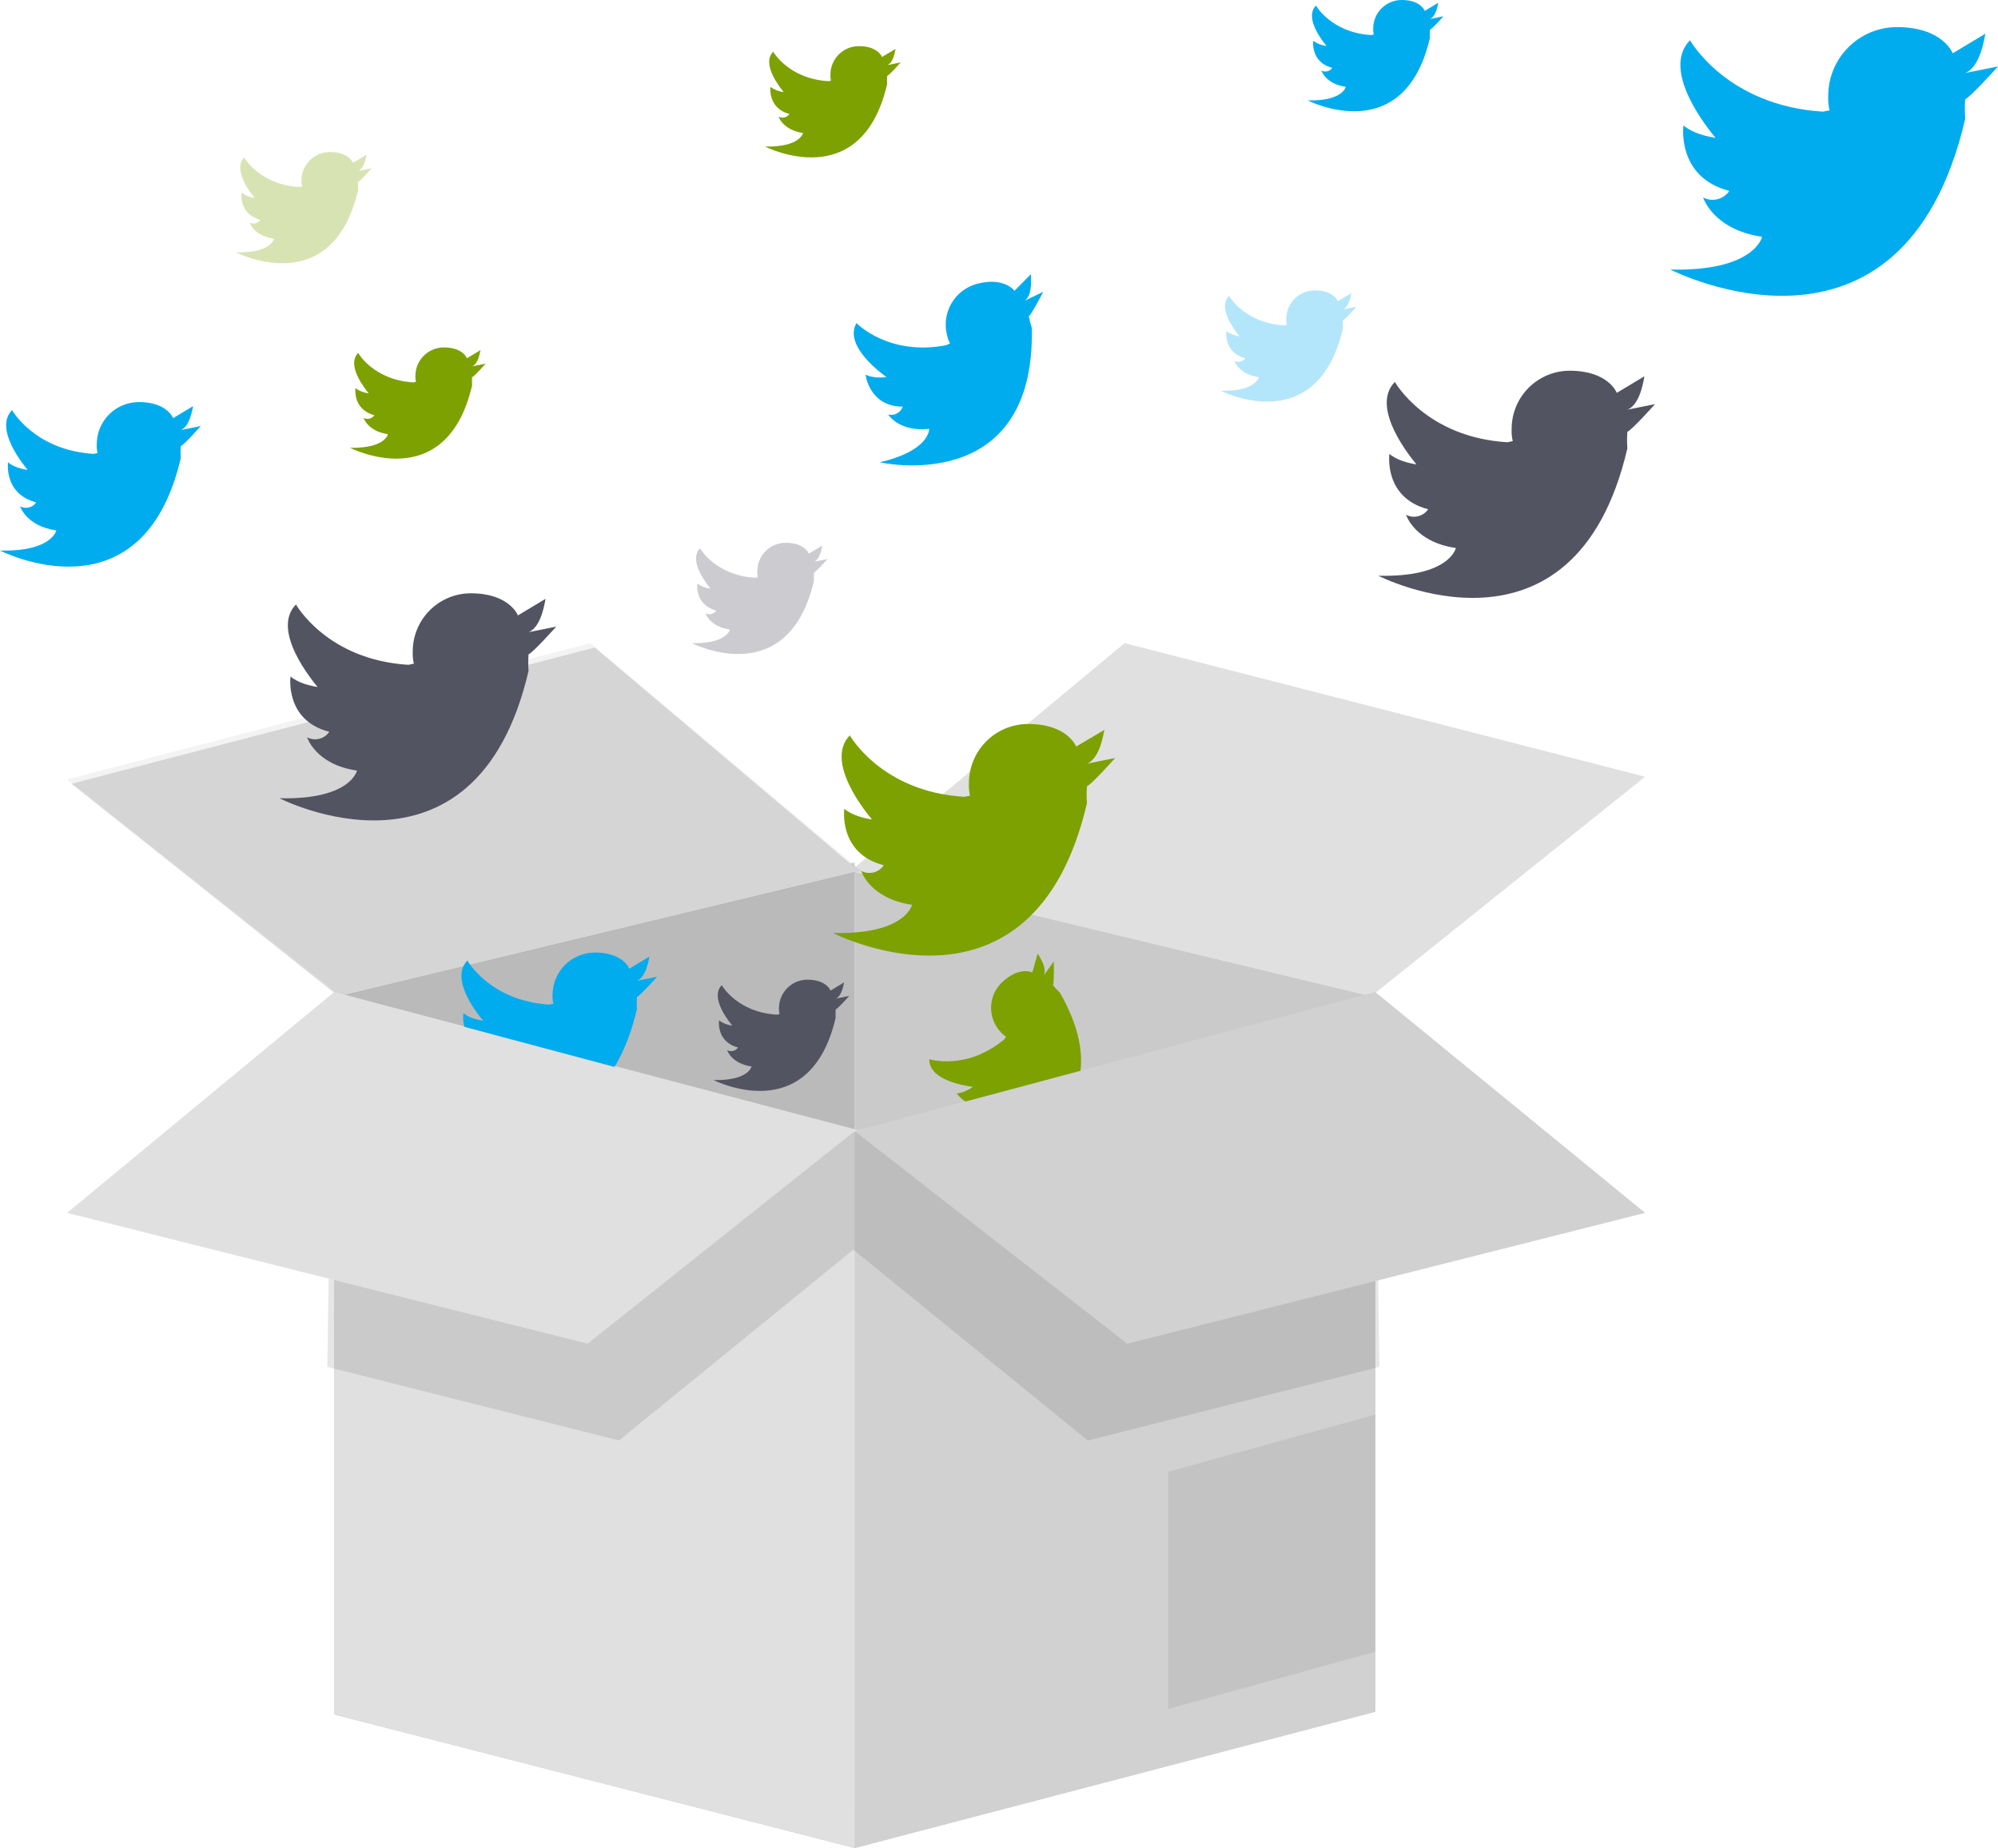
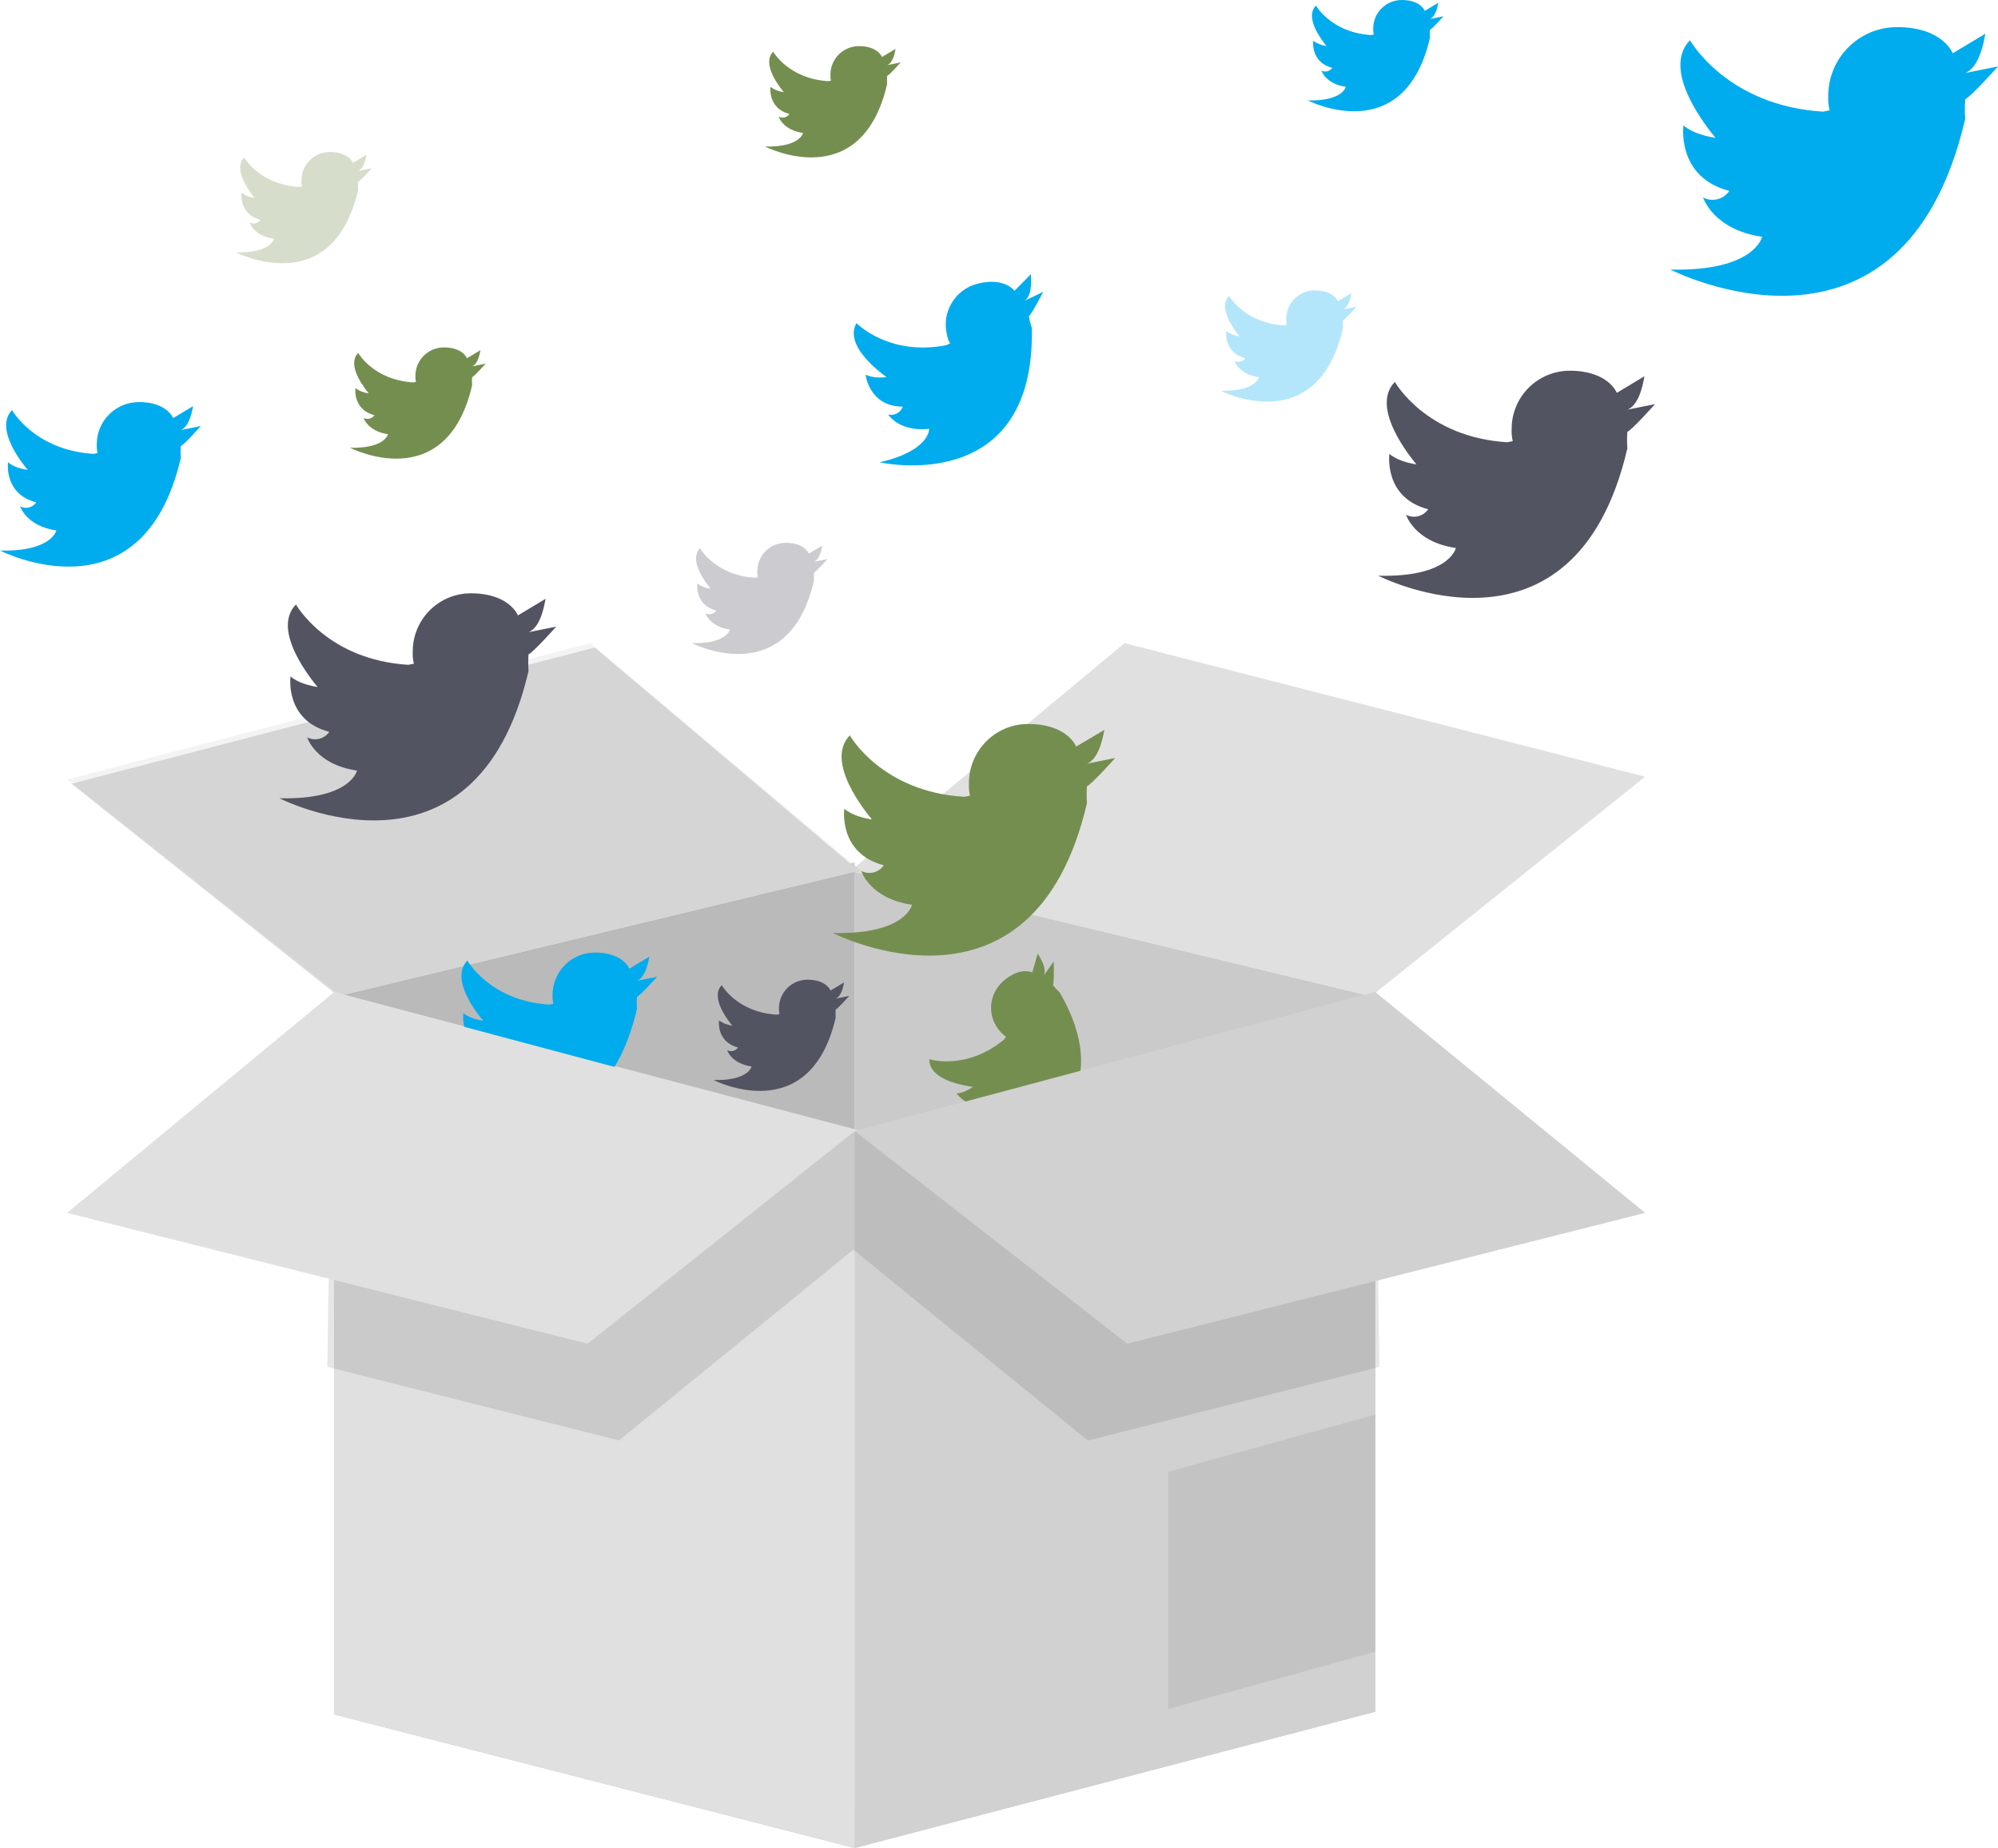
<svg xmlns="http://www.w3.org/2000/svg" data-name="Layer 1" width="813.15" height="752" viewBox="0 0 813.15 752">
  <path fill="#e0e0e0" d="M559.73 403.7l-211.87-51.03V752l211.87-55.46V403.7z" />
  <path opacity=".1" d="M559.73 403.7l-211.87-51.03V752l211.87-55.46V403.7z" />
  <path fill="#e0e0e0" d="M135.99 403.7l211.87-51.03V752l-211.87-54.35V403.7z" />
  <path opacity=".17" d="M135.99 401.93l211.87-51.02V752l-211.87-54.35V401.93z" />
  <path fill="#e0e0e0" d="M346.09 354.44l111.59-92.73 211.86 54.36-111.58 89.39-211.87-51.02z" />
  <path fill="#e0e0e0" d="M29.05 318.94l108.71 86.52 211.86-51.02-107.59-90.96-212.98 55.46z" />
  <path opacity=".05" d="M27.29 317.18l111.35 88.28 211.87-51.02-110.25-92.73-212.97 55.47z" />
  <path fill="#e0e0e0" d="M135.99 403.7v293.95L347.86 752l2.86-291.73-214.73-56.57z" />
  <path fill="#e0e0e0" d="M559.73 696.54L347.86 752V460.27l211.87-56.57v292.84z" />
  <path opacity=".07" d="M559.73 696.54L347.86 752V460.27l211.87-56.57v292.84z" />
  <path opacity=".07" d="M475.42 598.92v96.51l84.31-23.3v-96.5l-84.31 23.29z" />
  <path opacity=".1" d="M133.22 556.22l118.69 29.95 95.4-77.65v-47.7l-211.87-53.24-2.22 148.64zm428.17 0L442.7 586.17l-95.39-77.65v-47.7l211.86-53.24 2.22 148.64z" />
  <path d="M259.23 399.1l8.21-1.64s-6.9 7.72-8.21 8.21a33.05 33.05 0 000 4.93c-15.77 67.69-73.93 37.79-73.93 37.79 21.19.49 23-8.21 23-8.21-12.32-1.81-14.79-9.86-14.79-9.86a5.08 5.08 0 006.57-1.64c-13.31-3.45-11.5-16.43-11.5-16.43 2.3 2 5.91 2.79 8.05 3.12-1.48-1.81-14-16.76-6.41-24.48 0 0 9.2 16.43 33.35 17.91l1.64-.33a12.89 12.89 0 01-.33-3.61 17.25 17.25 0 0117.25-17.25c11.5 0 14 6.57 14 6.57l8.21-4.93c-.18-.01-1 8.21-5.11 9.85z" fill="#00aced" />
  <path fill="#e0e0e0" d="M135.99 403.7l-108.7 89.85 211.86 53.24 108.71-86.52-211.87-56.57z" />
-   <path d="M424.82 396.91l4.06-5.65s.18 8.6-.34 9.65a27.47 27.47 0 002.79 3c28.77 50.08-23.53 64.86-23.53 64.86 13.16-11.71 9.33-18 9.33-18-8.56 5.85-14.56 2.35-14.56 2.35a4.22 4.22 0 003.06-4.72c-10 5.44-16.3-3.47-16.3-3.47 2.52-.1 5.18-1.65 6.66-2.66-1.92-.26-18-2.27-17.77-11.25 0 0 14.9 4.77 30.42-8l.81-1.13a10.71 10.71 0 01-2.25-2 14.33 14.33 0 01.71-20.26c7-6.52 12.21-3.92 12.21-3.92l2.2-7.65c-.09.07 4.06 5.52 2.5 8.85z" fill="#7ca100" />
+   <path d="M424.82 396.91l4.06-5.65s.18 8.6-.34 9.65a27.47 27.47 0 002.79 3c28.77 50.08-23.53 64.86-23.53 64.86 13.16-11.71 9.33-18 9.33-18-8.56 5.85-14.56 2.35-14.56 2.35a4.22 4.22 0 003.06-4.72c-10 5.44-16.3-3.47-16.3-3.47 2.52-.1 5.18-1.65 6.66-2.66-1.92-.26-18-2.27-17.77-11.25 0 0 14.9 4.77 30.42-8l.81-1.13a10.71 10.71 0 01-2.25-2 14.33 14.33 0 01.71-20.26c7-6.52 12.21-3.92 12.21-3.92l2.2-7.65c-.09.07 4.06 5.52 2.5 8.85z" fill="#748e50" />
  <path fill="#e0e0e0" d="M559.73 403.7l109.81 89.85-210.76 53.24-110.92-86.52 211.87-56.57z" />
  <path opacity=".07" d="M559.73 403.7l109.81 89.85-210.76 53.24-110.92-86.52 211.87-56.57z" />
  <path d="M417.09 122.35l7.51-3.61s-4.74 9.15-5.89 9.95a32.88 32.88 0 001.22 4.75c1.53 69.12-61.9 54.68-61.9 54.68 20.54-4.76 20.13-13.6 20.13-13.6-12.32 1.3-16.68-5.84-16.68-5.84a5 5 0 005.93-3.21c-13.68 0-15.14-13-15.14-13 2.7 1.33 6.39 1.23 8.53 1-1.87-1.38-17.6-12.7-12.22-22 0 0 12.93 13.56 36.56 9l1.5-.72a12.82 12.82 0 01-1.21-3.4 17.16 17.16 0 0112.36-20.89c11.08-2.84 15.08 2.88 15.08 2.88l6.7-6.78c-.17.07 1.07 8.19-2.48 10.79zM73.57 175l8.17-1.63s-6.86 7.68-8.17 8.17a32.88 32.88 0 000 4.9C57.88 253.77.03 224.03.03 224.03c21.08.49 22.88-8.17 22.88-8.17-12.26-1.8-14.71-9.81-14.71-9.81a5 5 0 006.54-1.63C1.47 201 3.27 188.12 3.27 188.12c2.29 2 5.88 2.78 8 3.11-1.47-1.8-13.89-16.67-6.37-24.35 0 0 9.15 16.34 33.18 17.81l1.63-.33a12.82 12.82 0 01-.33-3.6 17.16 17.16 0 0117.19-17.15c11.44 0 13.89 6.54 13.89 6.54l8.17-4.9c-.19-.01-1 8.16-5.06 9.75zM799.81 29.71l13.33-2.67s-11.2 12.53-13.33 13.33a53.64 53.64 0 000 8c-25.6 109.85-120 61.32-120 61.32 34.39.8 37.33-13.33 37.33-13.33-20-2.93-24-16-24-16a8.24 8.24 0 0010.66-2.67c-21.6-5.6-18.66-26.66-18.66-26.66 3.73 3.2 9.6 4.53 13.06 5.07-2.4-2.93-22.66-27.2-10.4-39.73 0 0 14.93 26.66 54.12 29.06l2.67-.53a20.92 20.92 0 01-.53-5.87 28 28 0 0128-28c18.66 0 22.66 10.66 22.66 10.66l13.33-8c-.24.02-1.57 13.31-8.24 16.02zM581.95 7.73l5.52-1.1s-4.64 5.19-5.52 5.52a22.21 22.21 0 000 3.31c-10.6 45.5-49.69 25.4-49.69 25.4 14.25.33 15.46-5.52 15.46-5.52-8.28-1.21-9.94-6.63-9.94-6.63a3.41 3.41 0 004.42-1.1c-8.94-2.32-7.73-11-7.73-11a11.48 11.48 0 005.41 2.1c-1-1.21-9.39-11.26-4.31-16.45 0 0 6.18 11 22.42 12l1.1-.22a8.66 8.66 0 01-.22-2.43A11.59 11.59 0 01570.47 0c7.73 0 9.39 4.42 9.39 4.42l5.52-3.31c-.12-.01-.67 5.52-3.43 6.62z" fill="#00aced" />
  <path d="M331.28 228.58l5.52-1.1s-4.64 5.19-5.52 5.52a22.21 22.21 0 000 3.31c-10.6 45.5-49.69 25.4-49.69 25.4 14.25.33 15.46-5.52 15.46-5.52-8.28-1.21-9.94-6.63-9.94-6.63a3.41 3.41 0 004.42-1.1c-8.94-2.32-7.73-11-7.73-11a11.48 11.48 0 005.41 2.1c-1-1.21-9.39-11.26-4.31-16.45 0 0 6.18 11 22.42 12l1.1-.22a8.66 8.66 0 01-.22-2.43 11.59 11.59 0 0111.59-11.59c7.73 0 9.39 4.42 9.39 4.42l5.52-3.31c-.13.02-.66 5.5-3.42 6.6z" fill="#535461" opacity=".3" />
  <path d="M546.57 125.89l5.52-1.1s-4.59 5.21-5.52 5.51a22.21 22.21 0 000 3.31c-10.6 45.5-49.69 25.4-49.69 25.4 14.25.33 15.46-5.52 15.46-5.52-8.28-1.21-9.94-6.63-9.94-6.63a3.41 3.41 0 004.42-1.1c-8.94-2.32-7.73-11-7.73-11a11.48 11.48 0 005.41 2.1c-1-1.21-9.39-11.26-4.31-16.45 0 0 6.18 11 22.42 12l1.1-.22a8.66 8.66 0 01-.22-2.43 11.59 11.59 0 0111.59-11.59c7.73 0 9.39 4.42 9.39 4.42l5.52-3.31c-.06-.02-.62 5.5-3.42 6.61z" fill="#00aced" opacity=".3" />
-   <path d="M442.37 310.76l11.48-2.3s-9.65 10.8-11.48 11.48a46.21 46.21 0 000 6.89c-22.05 94.63-103.36 52.83-103.36 52.83 29.63.69 32.16-11.48 32.16-11.48-17.23-2.53-20.67-13.78-20.67-13.78a7.1 7.1 0 009.19-2.3c-18.6-4.82-16.08-23-16.08-23 3.22 2.76 8.27 3.9 11.25 4.36-2.07-2.53-19.52-23.43-9-34.22 0 0 12.86 23 46.63 25l2.3-.46a18 18 0 01-.46-5.05 24.11 24.11 0 0124.12-24.12c16.08 0 19.52 9.19 19.52 9.19l11.52-6.8c-.23 0-1.38 11.47-7.12 13.76zM361.09 26.5l5.48-1.1s-4.64 5.19-5.52 5.52a22.21 22.21 0 000 3.31c-10.6 45.5-49.69 25.4-49.69 25.4 14.25.33 15.46-5.52 15.46-5.52-8.28-1.21-9.94-6.63-9.94-6.63a3.41 3.41 0 004.42-1.1c-8.94-2.32-7.73-11-7.73-11a11.48 11.48 0 005.41 2.1c-1-1.21-9.39-11.26-4.31-16.45 0 0 6.18 11 22.42 12l1.1-.22a8.66 8.66 0 01-.22-2.43 11.59 11.59 0 0111.6-11.61c7.73 0 9.39 4.42 9.39 4.42l5.52-3.31c-.07 0-.62 5.52-3.39 6.62zM192.14 149.08l5.52-1.1s-4.64 5.19-5.52 5.52a22.21 22.21 0 000 3.31c-10.6 45.5-49.69 25.4-49.69 25.4 14.25.33 15.46-5.52 15.46-5.52-8.28-1.21-9.94-6.63-9.94-6.63a3.41 3.41 0 004.42-1.1c-8.94-2.32-7.73-11-7.73-11a11.48 11.48 0 005.41 2.1c-1-1.21-9.39-11.26-4.31-16.45 0 0 6.18 11 22.42 12l1.1-.22a8.66 8.66 0 01-.22-2.43 11.59 11.59 0 0111.59-11.59c7.73 0 9.39 4.42 9.39 4.42l5.52-3.31c-.11-.03-.66 5.52-3.42 6.6z" fill="#7ca100" />
-   <path d="M145.76 69.57l5.52-1.1s-4.64 5.19-5.52 5.52a22.21 22.21 0 000 3.31c-10.6 45.5-49.69 25.4-49.69 25.4 14.25.33 15.46-5.52 15.46-5.52-8.28-1.21-9.94-6.63-9.94-6.63a3.41 3.41 0 004.42-1.1c-8.94-2.32-7.73-11-7.73-11a11.48 11.48 0 005.41 2.1c-1-1.21-9.39-11.26-4.31-16.45 0 0 6.18 11 22.42 12l1.1-.22a8.66 8.66 0 01-.22-2.43 11.59 11.59 0 0111.59-11.59c7.73 0 9.39 4.42 9.39 4.42l5.52-3.31c-.11-.03-.61 5.5-3.42 6.6z" fill="#7ca100" opacity=".3" />
+   <path d="M442.37 310.76l11.48-2.3s-9.65 10.8-11.48 11.48a46.21 46.21 0 000 6.89c-22.05 94.63-103.36 52.83-103.36 52.83 29.63.69 32.16-11.48 32.16-11.48-17.23-2.53-20.67-13.78-20.67-13.78a7.1 7.1 0 009.19-2.3c-18.6-4.82-16.08-23-16.08-23 3.22 2.76 8.27 3.9 11.25 4.36-2.07-2.53-19.52-23.43-9-34.22 0 0 12.86 23 46.63 25l2.3-.46a18 18 0 01-.46-5.05 24.11 24.11 0 0124.12-24.12c16.08 0 19.52 9.19 19.52 9.19l11.52-6.8c-.23 0-1.38 11.47-7.12 13.76zM361.09 26.5l5.48-1.1s-4.64 5.19-5.52 5.52a22.21 22.21 0 000 3.31c-10.6 45.5-49.69 25.4-49.69 25.4 14.25.33 15.46-5.52 15.46-5.52-8.28-1.21-9.94-6.63-9.94-6.63a3.41 3.41 0 004.42-1.1c-8.94-2.32-7.73-11-7.73-11a11.48 11.48 0 005.41 2.1c-1-1.21-9.39-11.26-4.31-16.45 0 0 6.18 11 22.42 12l1.1-.22a8.66 8.66 0 01-.22-2.43 11.59 11.59 0 0111.6-11.61c7.73 0 9.39 4.42 9.39 4.42l5.52-3.31c-.07 0-.62 5.52-3.39 6.62zM192.14 149.08l5.52-1.1s-4.64 5.19-5.52 5.52a22.21 22.21 0 000 3.31c-10.6 45.5-49.69 25.4-49.69 25.4 14.25.33 15.46-5.52 15.46-5.52-8.28-1.21-9.94-6.63-9.94-6.63a3.41 3.41 0 004.42-1.1c-8.94-2.32-7.73-11-7.73-11a11.48 11.48 0 005.41 2.1c-1-1.21-9.39-11.26-4.31-16.45 0 0 6.18 11 22.42 12l1.1-.22a8.66 8.66 0 01-.22-2.43 11.59 11.59 0 0111.59-11.59c7.73 0 9.39 4.42 9.39 4.42l5.52-3.31c-.11-.03-.66 5.52-3.42 6.6z" fill="#748e50" />
+   <path d="M145.76 69.57l5.52-1.1s-4.64 5.19-5.52 5.52a22.21 22.21 0 000 3.31c-10.6 45.5-49.69 25.4-49.69 25.4 14.25.33 15.46-5.52 15.46-5.52-8.28-1.21-9.94-6.63-9.94-6.63a3.41 3.41 0 004.42-1.1c-8.94-2.32-7.73-11-7.73-11a11.48 11.48 0 005.41 2.1c-1-1.21-9.39-11.26-4.31-16.45 0 0 6.18 11 22.42 12l1.1-.22a8.66 8.66 0 01-.22-2.43 11.59 11.59 0 0111.59-11.59c7.73 0 9.39 4.42 9.39 4.42l5.52-3.31c-.11-.03-.61 5.5-3.42 6.6z" fill="#748e50" opacity=".3" />
  <path d="M340.11 406.37l5.52-1.1s-4.64 5.19-5.52 5.52a22.21 22.21 0 000 3.31c-10.6 45.5-49.69 25.4-49.69 25.4 14.25.33 15.46-5.52 15.46-5.52-8.28-1.21-9.94-6.63-9.94-6.63a3.41 3.41 0 004.42-1.1c-8.94-2.32-7.73-11-7.73-11a11.48 11.48 0 005.41 2.1c-1-1.21-9.39-11.26-4.31-16.45 0 0 6.18 11 22.42 12l1.1-.22a8.66 8.66 0 01-.22-2.43 11.59 11.59 0 0111.59-11.59c7.73 0 9.39 4.42 9.39 4.42l5.52-3.31c-.1-.02-.66 5.5-3.42 6.6zM662.34 166.7l11.23-2.25s-9.46 10.59-11.26 11.26a45.32 45.32 0 000 6.76c-21.63 92.81-101.37 51.81-101.37 51.81 29.09.72 31.57-11.28 31.57-11.28-16.9-2.48-20.27-13.52-20.27-13.52a7 7 0 009-2.25c-18.25-4.73-15.77-22.53-15.77-22.53 3.15 2.7 8.11 3.83 11 4.28-2-2.48-19.15-23-8.79-33.57 0 0 12.62 22.53 45.73 24.55l2.25-.45a17.67 17.67 0 01-.45-5 23.65 23.65 0 0123.65-23.65c15.77 0 19.15 9 19.15 9l11.26-6.76c-.17.08-1.3 11.35-6.93 13.6zm-447.23 90.55l11.26-2.25s-9.46 10.59-11.26 11.26a45.32 45.32 0 000 6.76c-21.63 92.81-101.37 51.81-101.37 51.81 29.06.68 31.54-11.26 31.54-11.26-16.9-2.48-20.27-13.52-20.27-13.52a7 7 0 009-2.25c-18.25-4.73-15.77-22.53-15.77-22.53 3.15 2.7 8.11 3.83 11 4.28-2-2.48-19.15-23-8.79-33.57 0 0 12.62 22.53 45.73 24.55l2.25-.45a17.67 17.67 0 01-.45-5 23.65 23.65 0 0123.65-23.65c15.77 0 19.15 9 19.15 9l11.26-6.76c-.17.06-1.3 11.33-6.93 13.58z" fill="#535461" />
</svg>
